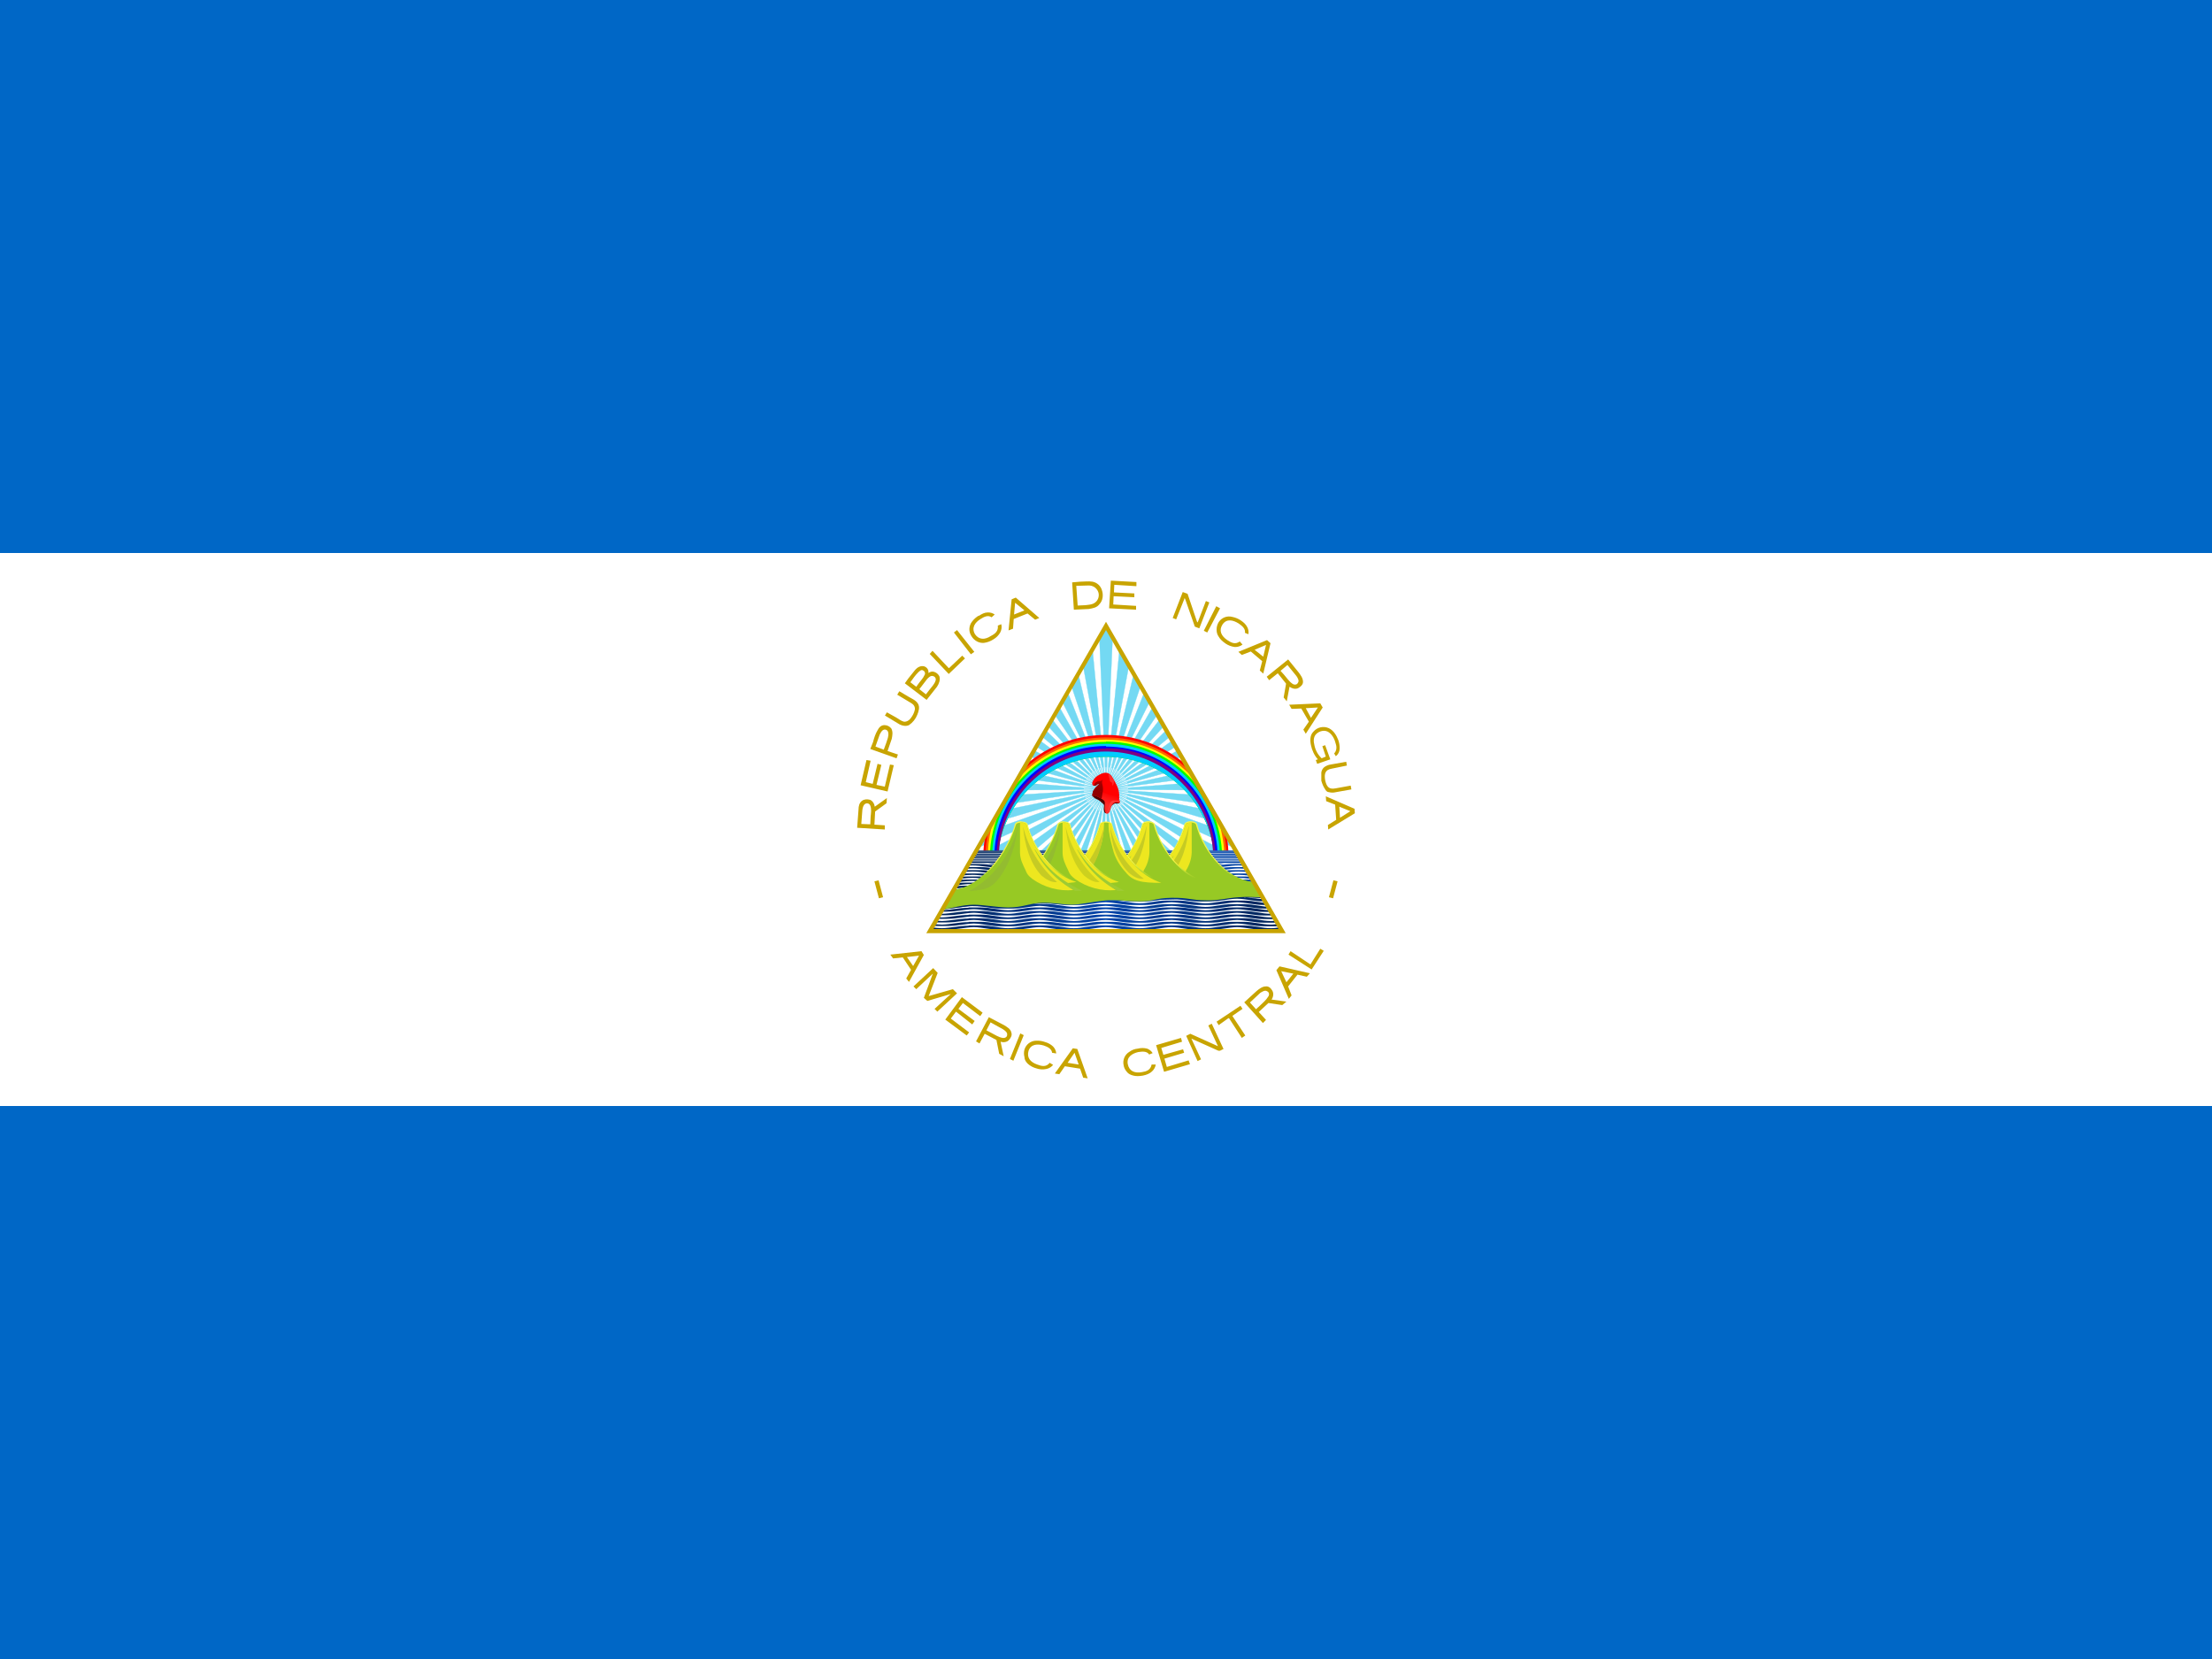
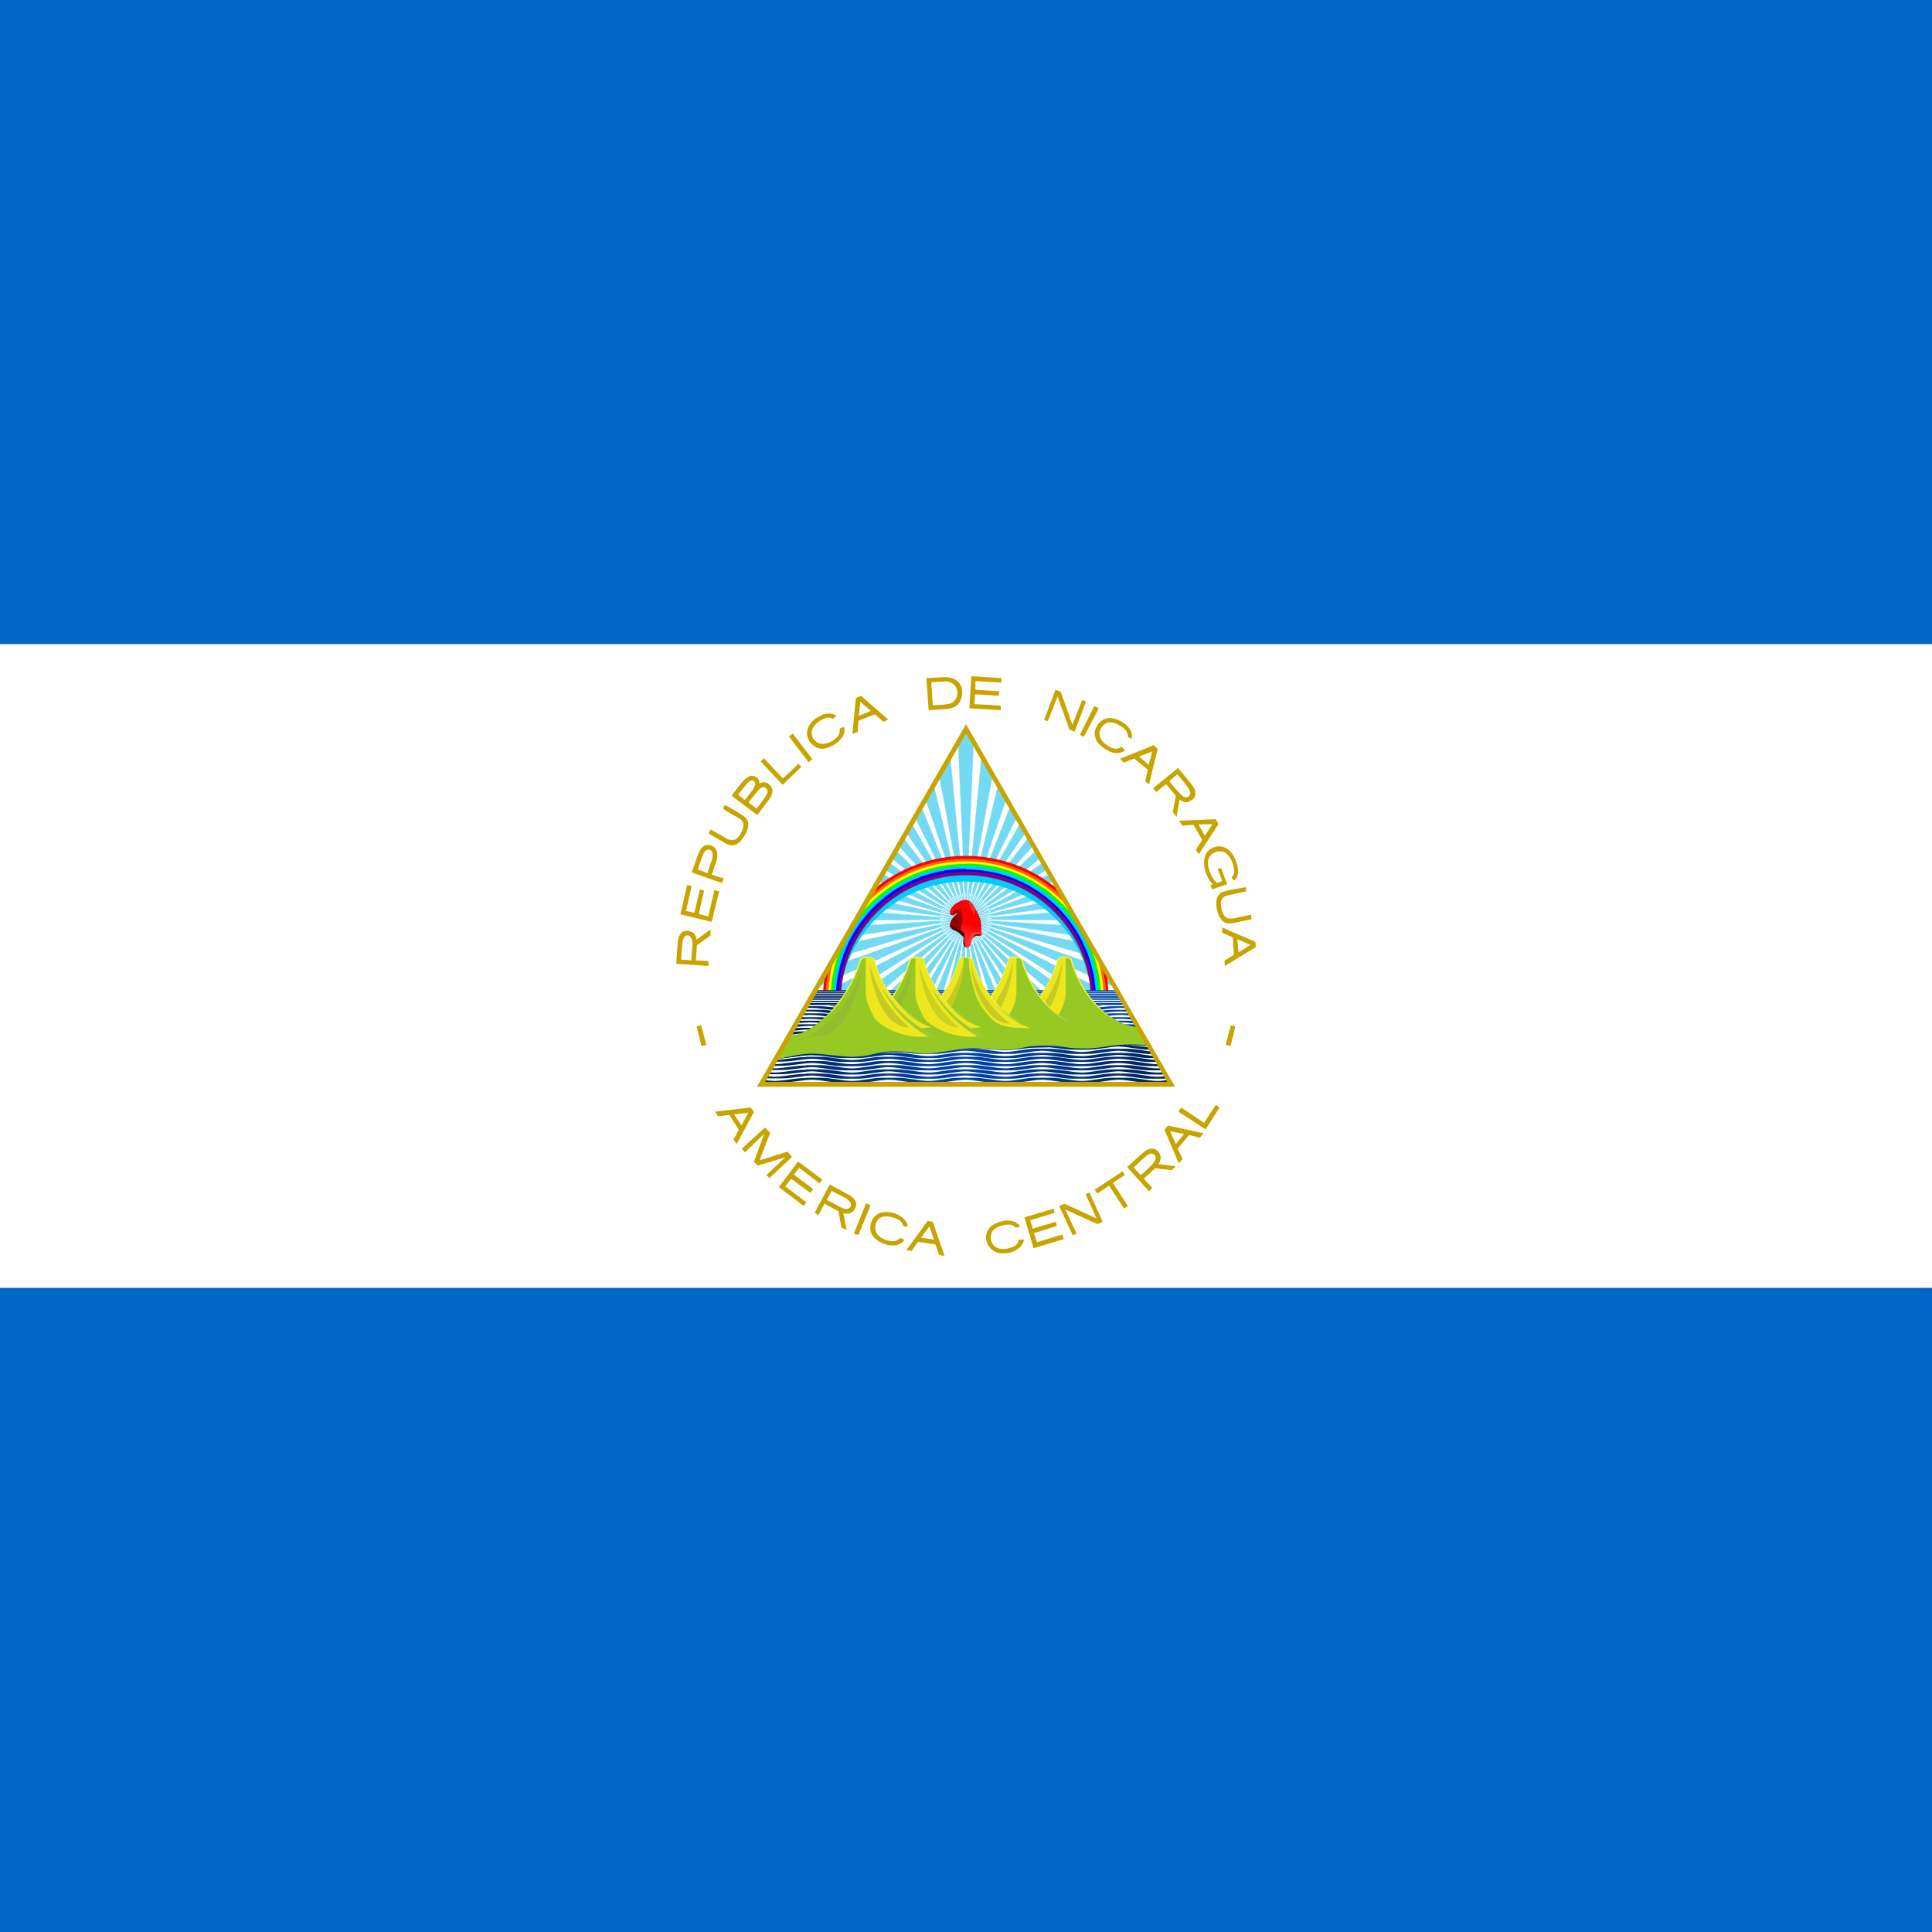
- <svg xmlns="http://www.w3.org/2000/svg" xmlns:xlink="http://www.w3.org/1999/xlink" id="flag-icons-ni" viewBox="0 0 640 480">
+ <svg xmlns="http://www.w3.org/2000/svg" xmlns:xlink="http://www.w3.org/1999/xlink" id="flag-icons-ni" viewBox="0 0 512 512">
  <defs>
    <linearGradient id="ni-f" x1="498.7" x2="500.6" y1="289.1" y2="283.4" gradientUnits="userSpaceOnUse">
      <stop offset="0" stop-color="#510000" />
      <stop offset=".3" stop-color="#8a0000" />
      <stop offset="1" stop-color="#a00" />
    </linearGradient>
    <linearGradient id="ni-g" x1="501.4" x2="502.9" y1="291.4" y2="287.4" gradientUnits="userSpaceOnUse">
      <stop offset="0" stop-color="#ff2a2a" />
      <stop offset="1" stop-color="red" />
    </linearGradient>
    <linearGradient id="ni-b" x1="484.8" x2="484.8" y1="311.7" y2="317.6" gradientUnits="userSpaceOnUse">
      <stop offset="0" stop-color="#F5F549" />
      <stop offset="1" stop-color="#97C924" />
    </linearGradient>
    <linearGradient id="ni-a">
      <stop offset="0" stop-color="#025" />
      <stop offset=".5" stop-color="#04a" />
      <stop offset="1" stop-color="#025" />
    </linearGradient>
    <linearGradient xlink:href="#ni-a" id="ni-h" x1="444.5" x2="634.4" y1="317.5" y2="317.5" gradientUnits="userSpaceOnUse" />
    <linearGradient xlink:href="#ni-b" id="ni-v" x1="484.8" x2="484.8" y1="311.7" y2="317.6" gradientUnits="userSpaceOnUse" />
    <linearGradient xlink:href="#ni-a" id="ni-o" x1="444.5" x2="634.4" y1="317.5" y2="317.5" gradientUnits="userSpaceOnUse" />
    <linearGradient xlink:href="#ni-a" id="ni-p" x1="444.5" x2="634.4" y1="317.5" y2="317.5" gradientUnits="userSpaceOnUse" />
    <linearGradient xlink:href="#ni-a" id="ni-q" x1="444.5" x2="634.4" y1="317.5" y2="317.5" gradientUnits="userSpaceOnUse" />
    <linearGradient xlink:href="#ni-a" id="ni-r" x1="444.5" x2="634.4" y1="317.5" y2="317.5" gradientUnits="userSpaceOnUse" />
    <linearGradient xlink:href="#ni-b" id="ni-u" x1="484.8" x2="484.8" y1="311.7" y2="317.6" gradientUnits="userSpaceOnUse" />
    <linearGradient xlink:href="#ni-a" id="ni-x" x1="98.9" x2="125" y1="1440.2" y2="1440.2" gradientTransform="scale(4.45715 .22436)" gradientUnits="userSpaceOnUse" />
    <linearGradient xlink:href="#ni-a" id="ni-j" x1="444.5" x2="634.4" y1="317.5" y2="317.5" gradientUnits="userSpaceOnUse" />
    <linearGradient xlink:href="#ni-a" id="ni-l" x1="444.5" x2="634.4" y1="317.5" y2="317.5" gradientUnits="userSpaceOnUse" />
    <linearGradient xlink:href="#ni-a" id="ni-m" x1="444.5" x2="634.4" y1="317.5" y2="317.5" gradientUnits="userSpaceOnUse" />
    <linearGradient xlink:href="#ni-a" id="ni-i" x1="444.5" x2="634.4" y1="317.5" y2="317.5" gradientUnits="userSpaceOnUse" />
    <linearGradient xlink:href="#ni-b" id="ni-s" x1="484.8" x2="484.8" y1="311.7" y2="317.6" gradientUnits="userSpaceOnUse" />
    <linearGradient xlink:href="#ni-a" id="ni-y" x1="47.9" x2="61.7" y1="3054.2" y2="3054.2" gradientTransform="scale(9.12405 .1096)" gradientUnits="userSpaceOnUse" />
    <clipPath id="ni-c">
      <path d="m500 226.4-63.7 110.3h127.4z" />
    </clipPath>
  </defs>
-   <path fill="#0067c6" d="M0 0h640v480H0z" />
-   <path fill="#fff" d="M0 160h640v160H0z" />
-   <path fill="#c8a400" d="m248 239.5 8 .5v-1.2l-3-.2.2-3.8 3.3-2.4.1-1.5-3.5 2.5c-.1-.8-.6-1.7-1.4-2-.8-.2-1.6-.2-2.3.3-.8.6-1 1.6-1 2.5zm1.2-1.1.3-4c.1-.6.2-1.4.8-1.8a1 1 0 0 1 1.5.5c.4 1 .2 2.1.1 3.2l-.1 2.2zm-.2-11.2 7.8 1.8 1.8-7.6a198 198 0 0 1-1.1-.2l-1.5 6.4-2.4-.5 1.4-5.8-1.1-.3-1.4 5.8-2-.5 1.4-6.2-1.2-.2zm2.8-10.5 7.6 2.7.4-1.1-3-1 1.2-3.5c.2-1 .4-2-.1-3a2.5 2.5 0 0 0-2-1c-1 0-1.6.7-2 1.5-.6 1-1 2.2-1.3 3.4zm1.5-.7 1.2-3.4c.3-.6.6-1.3 1.3-1.5a1 1 0 0 1 1.2.9c.2 1-.3 2-.6 3l-.7 1.9zm2.7-9 4.3 2.6c.8.4 1.8.6 2.7.2a6.5 6.5 0 0 0 2.4-3c.4-1 .8-2.2.2-3.2-.6-1-1.7-1.4-2.7-2l-2.7-1.6-.6 1 4 2.4c.7.4 1.2 1 1.1 1.9a6 6 0 0 1-1.2 2.5c-.4.6-1.2 1.1-2 1-.8-.2-1.5-.8-2.2-1.2l-2.7-1.5-.6 1zm5.8-9.3 6.3 4.8 3-3.8c.6-.9 1-2 .7-3a2.5 2.5 0 0 0-2-1.4c-.5 0-1 .3-1.2.4.2-.9-.5-1.7-1.2-1.9-1-.3-2 .3-2.6 1l-2 2.5zm1.6-.3c.7-1 1.4-2 2.2-2.8.4-.4 1-1 1.5-.6.5.2.7.9.4 1.3-.4.9-1 1.5-1.6 2.3l-.8 1.1zm2.6 2 2.3-3c.4-.4 1-1 1.6-.8.6.1 1 .7.8 1.3-.3 1-1.1 1.8-1.8 2.7l-1 1.3zm3-10.2 5.5 5.8 4.7-4.5-.8-.8-3.8 3.6h-.1l-4.7-5zm7-6.2 4.9 6.3 1-.7-5-6.3zm7.2-4.9a6.7 6.7 0 0 0-2 1.8 3.6 3.6 0 0 0-.1 4.2 4.1 4.1 0 0 0 1.6 1.5 3.6 3.6 0 0 0 2 .4 6.5 6.5 0 0 0 2.7-1 5.4 5.4 0 0 0 2-2c.4-.8.5-1.6.3-2.4l-1 .4c.2 1.6-.8 2.4-2 3-1.8 1.2-3.5 1.1-4.6-.5-1.1-1.9 0-3.4 1.6-4.4 1.1-.7 2.2-1.2 3.2-.5l.9-.8a3.2 3.2 0 0 0-2-.6c-.9 0-1.7.4-2.6 1zm9.5-4.7-.9 9 1.3-.5.2-2.8 4-1.6 2.2 1.8 1.2-.5-6.8-5.9zm1 1 2.7 2.2-3 1.2zm16.5-6 .5 8 4.3-.2c1.2-.2 2.4-.4 3.1-1.4 1-1 1.2-2.7.7-4.1a3.5 3.5 0 0 0-2.7-2.4c-1.2-.2-2.4 0-3.6 0l-2.3.2zm1.2 1.1 3.5-.1a3 3 0 0 1 1.8.5c.8.6 1.3 1.5 1.2 2.5a2.7 2.7 0 0 1-2 2.4c-.6.2-1.3.2-1.9.3l-2.2.1zm10-1.5-.5 8 7.8.4v-1.1l-6.6-.4.1-2.4 6 .3v-1.1l-5.9-.3.1-2.2 6.4.4v-1.2zm20.8 3.3-2.9 7.5 1 .4 2.4-6v-.2l.2.3 2.8 8 1.3.5 2.9-7.5-1-.4-2.3 6-.1.2-.2-.3-2.7-8zM353 176l-3.7 7-1-.5 3.6-7.1zm6 3.5a6.7 6.7 0 0 0-2.4-1 3.6 3.6 0 0 0-4 1.5 4.1 4.1 0 0 0-.6 2.1c0 .7.1 1.4.6 2.1.4.7 1 1.3 2 2a6 6 0 0 0 2.7 1 3.5 3.5 0 0 0 2.2-.7l-.8-.9c-1.4 1-2.5.3-3.6-.4-1.8-1.2-2.5-2.8-1.4-4.5 1.2-1.8 3.1-1.3 4.7-.3 1 .7 2 1.5 1.8 2.7l1 .4a3.2 3.2 0 0 0-.3-2c-.4-.8-1-1.4-1.9-2m7.6 5.7-8.3 3.4 1 .9 2.6-1 3.3 2.8-.7 2.7 1 .9 2.1-8.8zm-.3 1.4-.8 3.4-2.5-2zm6.4 4.2-6.2 5 .7 1 2.5-2 2.4 3-.7 4 .9 1.1.8-4.2c.7.5 1.7.8 2.5.4.7-.4 1.4-1 1.4-1.8 0-1.1-.7-2-1.3-2.8zm-.2 1.6 2.6 3.2c.4.6.9 1.4.4 2-.3.6-1.1.6-1.6.2-1-.7-1.6-1.7-2.4-2.6l-1-1.1zm9.5 11.1-9 .4.7 1.2 2.8-.1 2.2 3.8-1.6 2.3.7 1.2 4.9-7.6zm-.7 1.2-2 3-1.5-2.8zm5.9 9.4c-.5-1.3-1.3-2.7-2.7-3.4a3.8 3.8 0 0 0-4.5 1c-1 1-1 2.5-.7 3.9.3 1.5 1 3 2 4.1l-.6.2.4 1.1 3.8-1.3-1.5-4.1-.8.3 1 3-1.2.5a7 7 0 0 1-2.1-3.8c-.3-1.1-.3-2.4.5-3.2 1-1 2.6-1.3 3.7-.5s1.7 2.1 2 3.4c.3.9.2 1.9-.4 2.6-.2 0 0 .3.1.4l.3.5a2.8 2.8 0 0 0 1.1-2.2 7 7 0 0 0-.4-2.5m2.3 6.3-4.5.8a4.1 4.1 0 0 0-1.9.8 2.5 2.5 0 0 0-.8 1.5v2.4c.3 1 .6 1.7 1 2.3.3.6.7 1 1.2 1a4 4 0 0 0 2 0l4.5-.8-.2-1.1-4.4.8c-2 .4-2.6-.6-3-2.4-.3-1.8 0-3 1.9-3.3l4.4-.9zm2.4 13.6-8.3-3.6.1 1.4 2.6 1 .3 4.4-2.4 1.5.1 1.3 7.7-4.7zm-1.2.7-3 1.9-.2-3.2zm-136.5 20-1.2.3 1.3 4.9 1.2-.3zm131.6 0 1.2.3-1.3 4.9-1.2-.3zm-119.2 20.5-9 1 .8 1.1 2.8-.3 2.4 3.6-1.4 2.5.8 1 4.3-7.8zm-.7 1.3-1.7 3-1.8-2.6zm4.1 3.6-5.7 5.3.8.8 4.8-4.5-2.6 7 1 .9 6.8-2-4.7 4.3.8.8 5.7-5.3-1.2-1.2-7 2 2.6-6.7zm8.3 8.4-4.8 6.5 6.2 4.6.7-.9-5.3-4 1.5-2 4.7 3.7.7-1-4.7-3.5 1.3-1.7 5 3.8.7-1zm7.8 5.8-3.7 7 1 .6 1.5-2.8 3.4 1.8.8 4 1.3.7-.9-4.2c.9.3 2 .1 2.5-.6.5-.6.9-1.3.6-2.1-.2-1-1.3-1.6-2.1-2.1zm.5 1.5 3.6 2c.6.4 1.3.9 1.2 1.6 0 .7-.7 1-1.3.9-1.2-.2-2.2-.9-3.2-1.4l-1.5-.8zm8.6 3.2-3 7.4 1 .5 3-7.4zm7.2 2.5a6.7 6.7 0 0 0-2.6-.4 3.6 3.6 0 0 0-3.4 2.6 4.1 4.1 0 0 0 0 2.1c0 .8.4 1.4 1 2a6 6 0 0 0 2.4 1.3 5.4 5.4 0 0 0 2.9.2 3.4 3.4 0 0 0 2-1.2l-1-.6c-1 1.3-2.3 1-3.6.5-2-.7-3.1-2-2.5-4 .7-2 2.7-2 4.4-1.5 1.2.4 2.3 1 2.4 2.1l1.2.2a3.2 3.2 0 0 0-.9-2 5.4 5.4 0 0 0-2.3-1.3m8 1.8-5.2 7.3 1.3.2 1.6-2.3 4.4.7.9 2.6 1.3.2-3-8.5zm.5 1.3 1.2 3.4-3.2-.5zm18.3-1.2c-1 .1-1.7.4-2.4.9a3.6 3.6 0 0 0-1.7 3.9c.1.7.4 1.3 1 2 .4.5 1 .8 1.8 1 .7.2 1.7.2 2.8 0 1-.2 2-.6 2.6-1.2a3.4 3.4 0 0 0 1.1-2h-1.2c-.3 1.6-1.5 2-2.8 2.2-2.1.4-3.7-.3-4.1-2.3-.4-2.1 1.3-3.1 3-3.5 1.3-.2 2.5-.3 3.2.7l1-.4a3.2 3.2 0 0 0-1.6-1.3 5.4 5.4 0 0 0-2.7 0m5.3-1 2.3 7.7 7.5-2.2-.4-1.1-6.3 1.9-.7-2.4 5.7-1.7-.3-1-5.7 1.6-.6-2 6-1.8-.3-1.1zm8.7-2.7 3.3 7.3 1-.5-2.8-6 7.8 3.5h.5l1-.5-3.4-7.3-1 .5 2.8 6-8-3.6zm8.8-4.1.6 1 2.8-2h.2l3.7 5.7 1-.7-3.7-5.6v-.1l2.9-2-.6-.9zm8-5.6 5.4 6 .9-.9-2.1-2.3 2.8-2.6 4 .6 1.2-1-4.3-.6c.5-.7.7-1.8.2-2.6-.4-.7-1-1.3-1.9-1.2-1 0-2 .8-2.7 1.4zm1.6.1 3-2.8c.6-.4 1.4-.9 2-.5.7.3.7 1.1.3 1.6-.6 1-1.5 1.7-2.4 2.6l-1.1 1-1.8-2zm7.7-9.4 3.6 8.3.8-1-1-2.6 2.7-3.4 2.7.6.9-1-8.8-2zm1.4.3 3.5.7-2 2.5zm2.1-4.8 6.7 4.3 3.5-5.4-1-.6-2.7 4.3-.1.2h-.1l-5.7-3.8z" />
-   <g clip-path="url(#ni-c)" transform="translate(-80)scale(.8)">
+   <path fill="#0067c6" d="M0 0h512v512H0z" />
+   <path fill="#fff" d="M0 170.7h512v170.6H0z" />
+   <path fill="#c8a400" d="m179.2 255.4 8.5.6.1-1.3-3.4-.2.3-4 3.6-2.6v-1.6l-3.7 2.7c-.1-.9-.6-1.8-1.5-2.1-.8-.3-1.7-.4-2.4.2-.8.6-1 1.8-1.1 2.7zm1.3-1.1.3-4.2c.1-.7.2-1.5.8-2a1 1 0 0 1 1.6.6c.5 1 .3 2.2.2 3.3l-.2 2.5zm-.2-12 8.3 2 2-8.1-1.3-.3-1.6 7-2.5-.7 1.4-6.2-1.1-.3-1.5 6.2-2.2-.5 1.5-6.6-1.2-.3zm3-11.1 8 2.8.5-1.2-3.2-1 1.3-3.7c.2-1 .4-2.2-.2-3.1a2.6 2.6 0 0 0-2.1-1.1c-1 0-1.7.7-2.1 1.5-.6 1.1-1 2.4-1.4 3.6zm1.6-.8 1.3-3.6c.2-.7.6-1.4 1.3-1.6.6-.2 1.3.3 1.3 1 .2 1-.3 2.2-.7 3.2l-.6 2zm2.9-9.5 4.5 2.6c.9.5 2 .8 2.9.2 1.2-.6 2-2 2.6-3.1.4-1 .8-2.3.2-3.4-.7-1-1.9-1.5-2.9-2.2l-3-1.7-.5 1c1.4 1 2.9 1.8 4.3 2.6.7.4 1.3 1.2 1.1 2a6 6 0 0 1-1.2 2.7c-.5.7-1.3 1.2-2.1 1-1-.1-1.6-.7-2.4-1.1l-3-1.7zm6.1-10 6.8 5.1 3.1-4.1c.6-.9 1.2-2 .8-3a2.6 2.6 0 0 0-2.2-1.6c-.4 0-1 .2-1.2.4.2-1-.5-1.8-1.3-2-1-.4-2 .3-2.7 1-.8.8-1.5 1.8-2.2 2.7zm1.7-.3 2.4-3c.4-.5 1-1 1.6-.7.6.3.7 1 .4 1.4-.4 1-1 1.6-1.6 2.4l-1 1.3zm2.8 2 2.4-3c.5-.5 1-1.1 1.7-1 .6.2 1 .8.9 1.4-.4 1.1-1.2 2-1.9 3l-1 1.3-2.1-1.6zm3.2-10.8 5.8 6.2 5-4.8-.8-.8-4 3.8h-.2l-5-5.3zm7.5-6.6 5.2 6.8 1-.8-5.2-6.8zm7.6-5.2a7.2 7.2 0 0 0-2 1.9 3.8 3.8 0 0 0-.2 4.5 4.4 4.4 0 0 0 1.7 1.6c.7.3 1.4.5 2.2.4a7.7 7.7 0 0 0 5-3.3 3.7 3.7 0 0 0 .3-2.5l-1.2.5c.3 1.7-.8 2.5-2 3.3-2 1.1-3.8 1-5-.7-1.1-2 .2-3.6 1.8-4.7 1.2-.7 2.3-1.2 3.4-.5l1-.8a3.4 3.4 0 0 0-2.2-.6c-.9 0-1.8.3-2.8 1zm10.1-5-.9 9.5 1.4-.5.2-3 4.4-1.7 2.2 2 1.3-.6-7.2-6.3zm1.2 1 2.8 2.4-3.2 1.3zm17.5-6.3.6 8.5 4.6-.3c1.2-.1 2.5-.4 3.3-1.4a5 5 0 0 0 .8-4.4 3.8 3.8 0 0 0-3-2.5c-1.2-.3-2.5-.1-3.9 0zm1.3 1.1 3.7-.2a3.1 3.1 0 0 1 2 .6 2.9 2.9 0 0 1 1.2 2.7 2.9 2.9 0 0 1-2 2.6l-2 .3-2.5.1zm10.6-1.6-.5 8.5 8.3.5V187l-7-.4.2-2.6 6.3.4.1-1.2-6.3-.4v-2.3l6.9.4v-1.2zm22.3 3.6-3 8 1 .3 2.5-6.3v-.3l.2.4 3 8.4 1.4.6 3-8-1-.4-2.5 6.3v.3l-.2-.3-3-8.5zm11.5 4.9-4 7.6-1-.6 3.8-7.6zm6.4 3.8a7.2 7.2 0 0 0-2.5-1.1 3.8 3.8 0 0 0-4.2 1.7 4.4 4.4 0 0 0-.8 2.1c0 .8.2 1.6.6 2.3a7 7 0 0 0 2.2 2c1 .7 1.9 1 2.8 1.1 1 0 1.7-.2 2.5-.7l-1-1c-1.4 1-2.6.4-3.8-.4-1.9-1.2-2.6-3-1.5-4.7 1.3-2 3.4-1.5 5-.4 1.2.7 2.1 1.6 2 2.9l1 .5a3.4 3.4 0 0 0-.3-2.3 5.8 5.8 0 0 0-2-2m8.1 6-8.9 3.6 1 1 2.8-1.1 3.6 3-.7 3 1 .9 2.3-9.4-1-1zm-.3 1.6-1 3.6-2.5-2.2zm6.8 4.4-6.6 5.4.8 1 2.6-2.1 2.6 3.1-.8 4.3 1 1.3.8-4.6c.8.6 1.9 1 2.7.4.8-.3 1.5-1 1.5-1.9.1-1.2-.7-2.1-1.4-3zm-.2 1.7c1 1.2 2 2.3 2.8 3.5.4.6 1 1.4.4 2.1-.3.6-1.2.6-1.7.2-1-.7-1.7-1.8-2.6-2.7l-1-1.3zm10.1 11.9-9.6.4.8 1.3 3-.2 2.3 4-1.7 2.6.8 1.2 5.2-8-.7-1.3zm-.8 1.3-2 3.1-1.7-3zm6.3 10c-.5-1.5-1.4-3-2.8-3.7a4 4 0 0 0-4.8 1c-1 1.2-1 2.8-.8 4.2a9 9 0 0 0 2.2 4.5l-.6.2.4 1.1 4-1.4-1.6-4.3-.9.3 1.2 3.2-1.4.5a7.5 7.5 0 0 1-2.2-4c-.3-1.2-.3-2.6.6-3.4 1-1 2.7-1.4 4-.5a6.2 6.2 0 0 1 2 3.6c.3.9.3 2-.4 2.7-.2.1 0 .3.1.5l.4.5a3 3 0 0 0 1.1-2.4c0-.9-.2-1.8-.5-2.6m2.5 6.7-4.8.9c-.9.2-1.5.4-2 .8-.4.4-.7.9-.9 1.6a6.8 6.8 0 0 0 .1 2.6c.2 1 .5 1.8 1 2.4.3.6.8 1 1.3 1.2.6.1 1.3.2 2.2 0l4.7-1-.2-1.2-4.6 1c-2.1.3-2.8-.8-3.2-2.6-.4-2-.1-3.2 2-3.6l4.6-1zm2.6 14.5-8.8-3.8v1.4l2.8 1.2.3 4.6-2.5 1.6.1 1.4 8.2-5zm-1.3.8-3.2 2-.3-3.5zm-145.6 21.3-1.2.3 1.3 5.2 1.3-.3zm140.4 0 1.2.3-1.3 5.2-1.3-.3zM199 293.5l-9.5 1.1.8 1.2 3-.3 2.5 3.9-1.4 2.6.8 1.2 4.6-8.5zm-.7 1.4-1.8 3.3-2-2.9zm4.4 3.9-6.1 5.6.8 1 5.1-4.9-2.7 7.4 1 1 7.3-2.2-5 4.7.8.8 6-5.6-1.2-1.4-7.4 2.3 2.8-7.3zm8.8 9-5.1 6.8 6.6 5 .7-1-5.6-4.2 1.6-2 5 3.7.8-1-5.1-3.8 1.4-1.8 5.4 4.1.7-1zm8.4 6.1-4 7.5 1 .6 1.6-3 3.7 2 .8 4.3 1.4.7-.9-4.5c1 .3 2 .1 2.7-.6.5-.6.9-1.5.6-2.3-.3-1.1-1.4-1.7-2.3-2.2zm.5 1.7 3.9 2c.5.5 1.3 1 1.2 1.8 0 .7-.8 1-1.4 1-1.3-.3-2.3-1-3.4-1.6l-1.6-.8zm9.1 3.3-3.2 8 1.2.4 3.2-7.9zm7.7 2.7a7.2 7.2 0 0 0-2.7-.4 3.8 3.8 0 0 0-3.6 2.7 4.4 4.4 0 0 0-.2 2.3c.2.8.6 1.5 1.2 2a7 7 0 0 0 2.6 1.5c1.1.4 2.1.4 3 .3a3.7 3.7 0 0 0 2.2-1.4l-1.1-.6c-1.2 1.3-2.5 1-3.9.6-2.1-.8-3.2-2.3-2.6-4.3.7-2.2 2.8-2.2 4.7-1.6 1.3.4 2.4 1 2.6 2.3l1.2.1a3.4 3.4 0 0 0-1-2 5.8 5.8 0 0 0-2.4-1.5m8.6 2-5.6 7.7 1.4.2 1.7-2.4 4.6.7 1 2.8 1.4.2-3.1-9-1.4-.3zm.5 1.4 1.2 3.5-3.4-.5zm19.5-1.4a7.2 7.2 0 0 0-2.6 1 3.8 3.8 0 0 0-1.8 4.1 4.4 4.4 0 0 0 1 2c.5.7 1.2 1 2 1.3.8.2 1.8.2 3 0a5.8 5.8 0 0 0 2.7-1.3 3.7 3.7 0 0 0 1.3-2.2H270c-.3 1.7-1.6 2-3 2.4-2.3.4-4-.4-4.4-2.4-.4-2.3 1.4-3.4 3.3-3.8 1.3-.3 2.6-.3 3.3.7l1.2-.4a3.4 3.4 0 0 0-1.8-1.3 5.8 5.8 0 0 0-3-.1zm5.7-1 2.4 8.2 8-2.4-.4-1.2-6.7 2-.8-2.4 6.1-1.9-.3-1.1-6.1 1.8-.7-2.2 6.5-2-.3-1.1zm9.2-3 3.6 7.8 1-.5-3-6.4 8.3 3.8h.6l1-.6-3.5-7.7-1 .5 2.9 6.4-8.5-3.9zm9.4-4.3.7 1 3-2 .1-.1 4 6.1 1-.7-3.9-6v-.2l3.1-2-.6-1zm8.6-6 5.8 6.4.9-.9-2.3-2.4 3-2.8 4.4.5 1.1-1-4.6-.6c.6-.8.8-2 .3-2.8-.4-.7-1.1-1.3-2-1.3-1.2 0-2 .8-3 1.6zm1.7.1 3.3-3c.5-.4 1.4-1 2.1-.5.6.4.6 1.2.2 1.8-.6 1-1.6 1.8-2.5 2.7l-1.2 1zm8.2-10 3.8 8.9 1-1.1-1.3-2.8 3-3.6 2.9.7.9-1.2-9.4-2zm1.5.4 3.7.7-2.2 2.7zm2.2-5.2 7.2 4.7 3.7-5.8-1-.7-3 4.6v.2l-.2-.1-6-4z" />
+   <g clip-path="url(#ni-c)" transform="translate(-170.7)scale(.85333)">
    <path fill="#fff" d="m500 226.4-31.5 54.5-15.4 26.7h93.8l-14.7-25.4z" />
    <g id="ni-e">
      <g id="ni-d">
        <path fill="#17c0eb" stroke="#17c0eb" stroke-width=".1" d="m500 226.4-2.4 4 2.4 55 2.4-55z" opacity=".6" />
        <path fill="#fff" d="M500 277.5h-.1l.1 3 .1-3z" />
      </g>
      <use xlink:href="#ni-d" width="100%" height="100%" transform="rotate(72 500 285.5)" />
      <use xlink:href="#ni-d" width="100%" height="100%" transform="rotate(144 500 285.5)" />
      <use xlink:href="#ni-d" width="100%" height="100%" transform="rotate(-144 500 285.5)" />
      <use xlink:href="#ni-d" width="100%" height="100%" transform="rotate(-72 500 285.5)" />
    </g>
    <use xlink:href="#ni-e" width="100%" height="100%" transform="rotate(8 500 285.5)" />
    <use xlink:href="#ni-e" width="100%" height="100%" transform="rotate(16 500 285.5)" />
    <use xlink:href="#ni-e" width="100%" height="100%" transform="rotate(24 500 285.5)" />
    <use xlink:href="#ni-e" width="100%" height="100%" transform="rotate(32 500 285.5)" />
    <use xlink:href="#ni-e" width="100%" height="100%" transform="rotate(40 500 285.5)" />
    <use xlink:href="#ni-e" width="100%" height="100%" transform="rotate(48 500 285.5)" />
    <use xlink:href="#ni-e" width="100%" height="100%" transform="rotate(56 500 285.5)" />
    <use xlink:href="#ni-e" width="100%" height="100%" transform="rotate(64 500 285.5)" />
    <path fill="red" d="M500 265.8a44.2 44.2 0 0 0-29 10.8L456.4 302a45 45 0 0 0-.8 8.3h5a39.4 39.4 0 0 1 78.7 0h5a45 45 0 0 0-.7-8.3L529 276.6a44.3 44.3 0 0 0-29-10.8" />
    <path fill="#f60" d="M500 266.7a43.5 43.5 0 0 0-30.3 12.2l-12 20.9a43.6 43.6 0 0 0-1.3 10.4h4.3a39.4 39.4 0 0 1 78.6 0h4.3a43.9 43.9 0 0 0-1.3-10.5l-12-20.8a43.5 43.5 0 0 0-30.3-12.2" />
    <path fill="#ff0" d="M500 267.5a42.7 42.7 0 0 0-32 14.3l-8.7 15a42.7 42.7 0 0 0-2 13.5h3.3a39.4 39.4 0 0 1 78.7 0h3.5c0-4.7-.8-9.2-2.1-13.4l-8.8-15.1a42.6 42.6 0 0 0-31.9-14.3" />
    <path fill="#0f0" d="M500 268.3a42 42 0 0 0-34.9 18.6l-2.8 4.9a41.8 41.8 0 0 0-4.3 18.5h2.7a39.4 39.4 0 0 1 78.6 0h2.7a41.8 41.8 0 0 0-4.3-18.5l-2.8-5a42 42 0 0 0-34.9-18.6z" />
    <path fill="#0cf" d="M500 269a41.2 41.2 0 0 0-41.2 41.3h1.9a39.4 39.4 0 0 1 78.6 0h1.9A41.2 41.2 0 0 0 500 269" />
    <path fill="#00f" d="M500 269.8a40.4 40.4 0 0 0-40.4 40.4h1.4a39 39 0 1 1 78 0h1.4A40.4 40.4 0 0 0 500 270z" />
    <path fill="purple" d="M500 270.7a39.6 39.6 0 0 0-39.6 40.3h.8v-.8a38.8 38.8 0 1 1 77.6.8h.8v-.8a39.6 39.6 0 0 0-39.6-39.6z" />
    <path fill="#510000" d="M500.4 288.1c-.7 0-1.2-.5-1.8-.6a2.2 2.2 0 0 0-.7 2.1c.3.1.3.4.9.9s.5.7.4 2c0 .4.1 1.5.6 1.6.5.1 1-.3 1.1-1.2.1-.7.4-1.2.7-1.6.3-1.9-.2-2.6-1.2-3.2" />
    <path fill="red" d="M497.2 283.5c-.6 0-1.6 1-2 .5-.2-.3-.3-.9 0-1.4a4.8 4.8 0 0 1 2.2-2.3c2.3-1.4 3.9-1 5 1 1.1 1.8 2.2 3.8 2.3 5.4 0 .5.3 1.4-.2 1.9-1.3 1.4-4.6-1.5-6.5-1-.6.1-1.4.6-2 .2-.4-.3 0-1 .3-1.3.6-.5 1.5-2.4 1.4-3.2 0-.4 0 .2-.5.2" />
    <path fill="url(#ni-f)" d="M497 282.6c-1.2.4-1 1-1.6 1.5.2.1.8.3 1.4-.3.2-.2.5-.3.7-.3l-.7.7a5.2 5.2 0 0 0-1.4 1.8c-.3.8-.4 1.7-.3 1.8 0 0 .4.8 1.5 1.2 2 .8 2.4 2.5 4.5 2.5 1.6 0 1.4-1.1 2.7-.9 1 .2 1.7-.7.6-1.2a14 14 0 0 0-5.4 0c-.4-4 0-2.6-.1-4.4-.1-1.7-.7-1.8 0-3.3-.5 1-1.2.8-2 .8z" />
    <path fill="#ff2a2a" d="m501 279.8-.1.6.3 1 .2 1c0 .3.4.4.7.6.4.3 0 1 .3 1.1.2 0 .5-1 .5-1.2v-.7a15.3 15.3 0 0 0-.5-.9 3.6 3.6 0 0 0-.2-.3 4.2 4.2 0 0 0-.8-.9 4 4 0 0 0-.3-.2l-.2-.1z" />
    <path fill="url(#ni-g)" d="m501.3 287.4-2-.7c-1.3-.4-2.6-1.2-3.5-.8-.3.1-.3.4-.4.9 0 .5-.5 1.3 0 1 .6-.4 2.4.8 3 1.1.3.2 1 .6 1.1 1 .2.6 0 1.8 0 2.4 0 .5.2 1.8.7 2 .6.1 1.1-.4 1.3-1.3.3-.9.4-1.4.8-1.9s.8-.8 1.3-.9c.6 0 1.4.5 1.4-.2 0-.4-.4-.8-.2-1.4.1-.5-.4-.4-.9-.6z" />
    <path fill="#910000" d="M498.4 288.9c-.4-.2-2.3-1.5-3-1-.3 0-.4 0-.4-.3l.2-.9c0-.3.2-.8.5-1 .7-.6 2.3.5 3.1.8z" />
    <path fill="#ff3a3a" d="M501.8 291.4c.9-1.6 1.5-1.4 2.6-1.4.4 0 .5-.3.4-.7-.3.6-1.7 0-2.5.3-1.5.7-1.2 3.7-2 4 .8.7 1.1-1.7 1.5-2.2" />
    <g fill="url(#ni-h)">
      <path fill="#fff" d="m453.1 307.6-10 17.3H557l-10-17.2h-93.8z" />
      <g id="ni-n" fill="url(#ni-i)">
        <path id="ni-k" fill="url(#ni-j)" d="M449.7 321.4a36 36 0 0 0-4.7.3l-.5.9c2.4-.3 4.7-.7 7.2-.7 3.2 0 6.2.8 9.7.8h4.6c3.5 0 6.4-.8 9.7-.8 3.3 0 6.3.8 9.8.8h4.6c3.5 0 6.4-.8 9.7-.8 3.3 0 6.3.8 9.8.8h4.5c3.5 0 6.5-.8 9.8-.8 3.3 0 6.3.8 9.8.8h4.5c3.5 0 6.5-.8 9.8-.8 2.6 0 5 .5 7.5.7l-.5-1a38 38 0 0 0-4.4-.2h-4.5c-3.5 0-6.5.7-9.8.8-3.3 0-6.3-.8-9.8-.8H522c-3.5 0-6.5.7-9.8.8-3.3 0-6.3-.8-9.8-.8H498c-3.5 0-6.5.7-9.8.8-3.3 0-6.3-.8-9.8-.8h-4.5c-3.5 0-6.5.7-9.8.8-3.3 0-6.2-.8-9.7-.8z" />
        <use xlink:href="#ni-k" width="100%" height="100%" y="-1.1" fill="url(#ni-l)" />
        <use xlink:href="#ni-k" width="100%" height="100%" y="-2.2" fill="url(#ni-m)" />
      </g>
      <use xlink:href="#ni-n" width="100%" height="100%" y="-3.3" fill="url(#ni-o)" />
      <use xlink:href="#ni-n" width="100%" height="100%" y="-6.7" fill="url(#ni-p)" />
      <path fill="url(#ni-q)" d="M453.2 307.5v.2h93.7l-.1-.2zm-.2.3-.1.3H547l-.1-.3h-94zm-.2.4-.2.3h94.8l-.2-.3zm-.3.5-.3.5h95.6l-.3-.5zm-.4.7-.3.5h96.4l-.3-.5zm-.4.7-.2.4h97l-.2-.4zm-.4.7-.2.4H549l-.3-.4zm-.4.7-.3.6h98.8l-.3-.6H451z" />
      <path fill="url(#ni-r)" d="M457.4 312.3c3.4.7 3.7 0 3.7 0zm81.5 0s.3.7 3.7 0z" />
    </g>
    <g fill="#ccd11e">
      <g id="ni-t">
        <path fill="url(#ni-s)" d="M530.6 297c-1.7 0-2.2.9-2.2.9-2.7 10.6-11.8 21.3-22.6 21.3h-8V330h61.4l-6.2-11c-9.7-1.4-17.6-11.3-20.1-21.1 0 0-.6-.9-2.3-.9" />
        <path fill="#97c924" d="M530.6 297.5c-.8 0-1.2.1-1.5.3l-.3.3a33.6 33.6 0 0 1-8.4 14.7c-4 4.1-9 6.9-14.6 6.9h-7.7v9.9H559l-5.7-10c-4.7-.7-9-3.2-12.4-6.8a33.6 33.6 0 0 1-8.4-14.7l-.3-.3a2.8 2.8 0 0 0-1.6-.3" />
        <path fill="#ede71f" d="M530.6 297.5h.4v10.8a13 13 0 0 1-2 6.4c-.5 1.6-1 1-2.3 2.9a25.4 25.4 0 0 1-5.2 1.2c-2.5.4-8 .8-10.9.1a23 23 0 0 0 9.8-6 30.6 30.6 0 0 0 2.1-2.5 33.7 33.7 0 0 0 3-4.4l1-2a33.9 33.9 0 0 0 1.3-2.9 29.8 29.8 0 0 0 1-3l.3-.3.6-.2z" />
        <path fill="#c6cb24" d="M530 298.9c-.5 6-2.3 13.2-6.7 17.8-1.6 1.3-3.7 2.6-5.6 2.3 6.7-5.5 10.8-14 12.2-20.1z" />
        <path fill="#9ecb34" d="M524.5 309.3c-1 2.7-4.8 6.7-8.8 10h-2.9c2.5-.2 8.3-5 11.7-10" />
      </g>
      <use xlink:href="#ni-t" width="100%" height="100%" x="-15.3" />
      <g fill="#c6cb24">
        <path fill="url(#ni-u)" d="M502.2 298c2.8 10.5 11.8 21.2 22.6 21.2h8.1V330h-65.8v-10.8h8c10.8 0 19.9-10.7 22.6-21.3 0 0 .6-.8 2.3-.8 1.7 0 2.2.8 2.2.8z" />
        <path fill="#97c924" d="M500 297.5c.8 0 1.2.2 1.5.3l.3.3a33.6 33.6 0 0 0 8.4 14.7c4 4.1 9 6.9 14.6 6.9h7.7v9.9h-65v-10h7.7c5.5 0 10.6-2.7 14.6-6.8a33.6 33.6 0 0 0 8.3-14.7l.3-.3a3 3 0 0 1 1.6-.3" />
        <path fill="#ede71f" d="M499.3 297.5a3.4 3.4 0 0 0-.3 0l-.6.3-.3.3a28.9 28.9 0 0 1-1 3 34.2 34.2 0 0 1-1.2 3 34.2 34.2 0 0 1-1 1.9 33.6 33.6 0 0 1-3 4.4 30.7 30.7 0 0 1-2.1 2.4 23 23 0 0 1-9.8 6.1c2.8.7 4 0 6.5-.4 2-.3 4.2-.6 6-1.2 1.5-2 1-1.3 1.5-2.9 1.2-2.2 3-4.2 3.4-6.7 1.6-3 1.9-8.6 1.9-10.2" />
        <path d="M499.3 298.9c-.4 6-2.3 13.2-6.7 17.8-1.6 1.3-3.6 2.6-5.6 2.3 6.8-5.5 10.9-14 12.3-20.1" />
        <path fill="#9ecb34" d="M493.8 309.3a31 31 0 0 1-8.8 10h-2.8c2.5-.2 8.2-5 11.6-10" />
        <path fill="#ede71f" d="m501 297.6.5.2.4.3a32.3 32.3 0 0 0 1 3 33.6 33.6 0 0 0 1.2 3l1 1.9a33.6 33.6 0 0 0 3 4.4 30.7 30.7 0 0 0 2.1 2.4 24 24 0 0 0 9.8 6.5c-7.3 0-10.4-.6-13-4a19 19 0 0 1-4.2-7c-.5-2-2-6.5-1.9-10.7z" />
        <path d="M501.5 298.9c.4 6 2.2 12 6.6 16.6 1.6 1.4 3.6 2.6 5.6 2.3a31.1 31.1 0 0 1-12.2-18.9" />
      </g>
      <g id="ni-w">
        <path fill="url(#ni-v)" d="M484.8 297c-1.8 0-2.3.9-2.3.9-2.5 9.8-11.8 22.3-21.5 23.8l-4.8 8.3h49v-11.3c-8.8-2.4-15.9-11.7-18.2-20.8 0 0-.5-.8-2.3-.8z" />
        <path fill="#97c924" d="M484.8 297.5c-.8 0-1.3.2-1.6.3l-.3.3a43.4 43.4 0 0 1-8.1 15c-3.4 4.3-9.7 8.6-14 9l-4.3 7.5h48v-10.7a23.2 23.2 0 0 1-9.5-6 33.6 33.6 0 0 1-8.4-14.8l-.3-.3a2.9 2.9 0 0 0-1.5-.3" />
        <path fill="#93bc30" d="M483.4 298.9c-.6 9-5.6 20.5-11.3 22.4-1.9.7-5.1.9-6.2 1a36 36 0 0 0 17.6-23.4z" />
        <path fill="#ede71f" d="M484.8 297.5h-.5v10.8c0 2.3.9 4.2 2 6.4l.2.5c.5 1.1.8 1.5 2.3 2.7a22 22 0 0 0 14.8 4c-1.1-.9-2.3-1.7-3.4-2.4l4.5-.5a23 23 0 0 1-9.7-6.2 30.5 30.5 0 0 1-1.4-1.5l-.6-.8a35 35 0 0 1-3.2-4.5 34.2 34.2 0 0 1-1-2 34 34 0 0 1-1.6-3.9 31.7 31.7 0 0 1-.6-2l-.3-.3a2.2 2.2 0 0 0-.6-.2 3.6 3.6 0 0 0-1-.1z" />
        <path d="M485.4 298.9c.5 6 2.3 13.2 6.7 17.8 1.6 1.3 3.6 2.6 5.6 2.3a38.5 38.5 0 0 1-12.3-20.1" />
        <path fill="#9ecb34" d="M489.6 307.3a35 35 0 0 0 14.6 14.9h2.5c-4.4-2.4-11.5-5.8-17-15z" />
      </g>
      <use xlink:href="#ni-w" width="100%" height="100%" x="-15.4" fill="#c6cb24" />
    </g>
    <path fill="#fff" d="M556.5 324.7c-.6.2-4.4-.2-6.4 0l-1.3.3h-3.3c-3.6 0-6.7 1-10.1 1-3.4 0-6.5-1-10-1H522c-3.6 0-6.7 1-10.1 1-3.4 0-6.5-1-10-1h-3.4c-3.6 0-6.7 1-10 1-3.5 0-6.5-1-10.1-1H475c-3.6 0-6.6 1-10 1-3.5 0-6.5-1-10.1-1h-3.4c-2.8 0-6.2.6-8.9.8l-6.3 10.9h127.4z" />
    <path fill="url(#ni-x)" d="M548 323.1h-.6c-3.2.1-5.6 1.1-11.2 1.1s-6.2-1-12.6-.8c-6 0-8.4 1.2-11.7 1.2-3.2 0-8.4-.7-12.5-.3-4 .4-8.8 1.3-12 1.3-3.9 0-7.8-.7-11.8-.3-4.1.4-6 1.5-11.1 1.5-4.4 0-9-.7-12.8-.7-3.4 0-7.2 1-10 1.4l-.9 1.5c2.3-.3 8.6-1.3 10.8-1.3 2.4 0 10.7.5 15.3.3 4.7-.1 5.2-1.2 10.7-1.2 3.8 0 6.6.4 10.5.4 2.5 0 4.7-1.2 8.4-1.2l2.8-.1c3.1-.5 8.4 0 12 .2 3.3.2 5.5-.6 9-.7l4.4-.1c3.5-.2 6.4.6 9.7.6 3.2-.2 6.4-1 9.8-1l4.5-.2c2.3 0 5.9 0 8.3.5l-.8-1.4c-2.4-.1-5.3-.7-8.2-.7" />
    <g id="ni-A">
      <path id="ni-z" fill="url(#ni-y)" d="M450.3 334.8c-3.4 0-6.4.8-9.6.9a31.8 31.8 0 0 1-3.6-.3l-.5.8h6c3.5 0 6.4-.8 9.6-.9 3.3.1 6.2 1 9.7 1h4.5c3.4 0 6.4-.9 9.6-1 3.3.1 6.3 1 9.7 1h4.5c3.5 0 6.4-.9 9.7-1 3.2.1 6.1 1 9.6 1h4.5c3.4 0 6.4-.9 9.7-1 3.2.1 6.2 1 9.6 1h4.5c3.5 0 6.4-.9 9.6-1 3.3.1 6.2 1 9.7 1h4.5l1.8-.1-.5-.8c-1 .1-2.1.3-3.2.3-3.3 0-6.2-1-9.7-1h-4.5c-3.4 0-6.4 1-9.6 1-3.3-.1-6.2-1-9.7-1h-4.5c-3.4 0-6.4 1-9.6 1-3.3-.1-6.2-1-9.7-1h-4.5c-3.5 0-6.4 1-9.6 1-3.3-.1-6.2-1-9.7-1h-4.5c-3.4 0-6.4 1-9.6 1-3.3-.1-6.2-1-9.7-1h-4.5z" />
      <use xlink:href="#ni-z" width="100%" height="100%" y="-1.3" />
      <use xlink:href="#ni-z" width="100%" height="100%" y="-2.6" />
    </g>
    <use xlink:href="#ni-A" width="100%" height="100%" y="-3.9" />
    <use xlink:href="#ni-A" width="100%" height="100%" y="-7.7" />
    <path fill="#97c924" d="m443.9 324.7-2.5 4.2c2.9-.5 7.1-1.7 10.7-1.7 3.6 0 8 .9 12.4 1 5 0 7-1.2 11-1.6 4.1-.4 8 .5 12 .6 3.1 0 7.9-1.1 12-1.5 4-.5 7.7.3 12.5.3 4.9.1 5.7-1.2 11.6-1.3 6.4-.1 7 .9 12.6.9 4.2.2 7.9-.9 11.7-1.1 3.8-.3 5.5 0 8.3 0l-1.9-3.2-101.3 2.3z" />
    <path fill="#fff" d="m550 324.6 4 .3a91.4 91.4 0 0 0 2.9.3l-.4-.5c-.6.2-4.4-.2-6.4 0z" />
  </g>
-   <path fill="#c8a400" d="m320 179.9-25.7 44.5L268 270h104l-25.7-44.6zm0 2.4 25.2 43.7 24.7 42.8h-99.8l25.2-43.8z" />
+   <path fill="#c8a400" d="m256 191.9-27.4 47.5-28 48.6h110.8L284 240.5zm0 2.5 27 46.7 26.3 45.6H202.8l26.9-46.6z" />
</svg>
